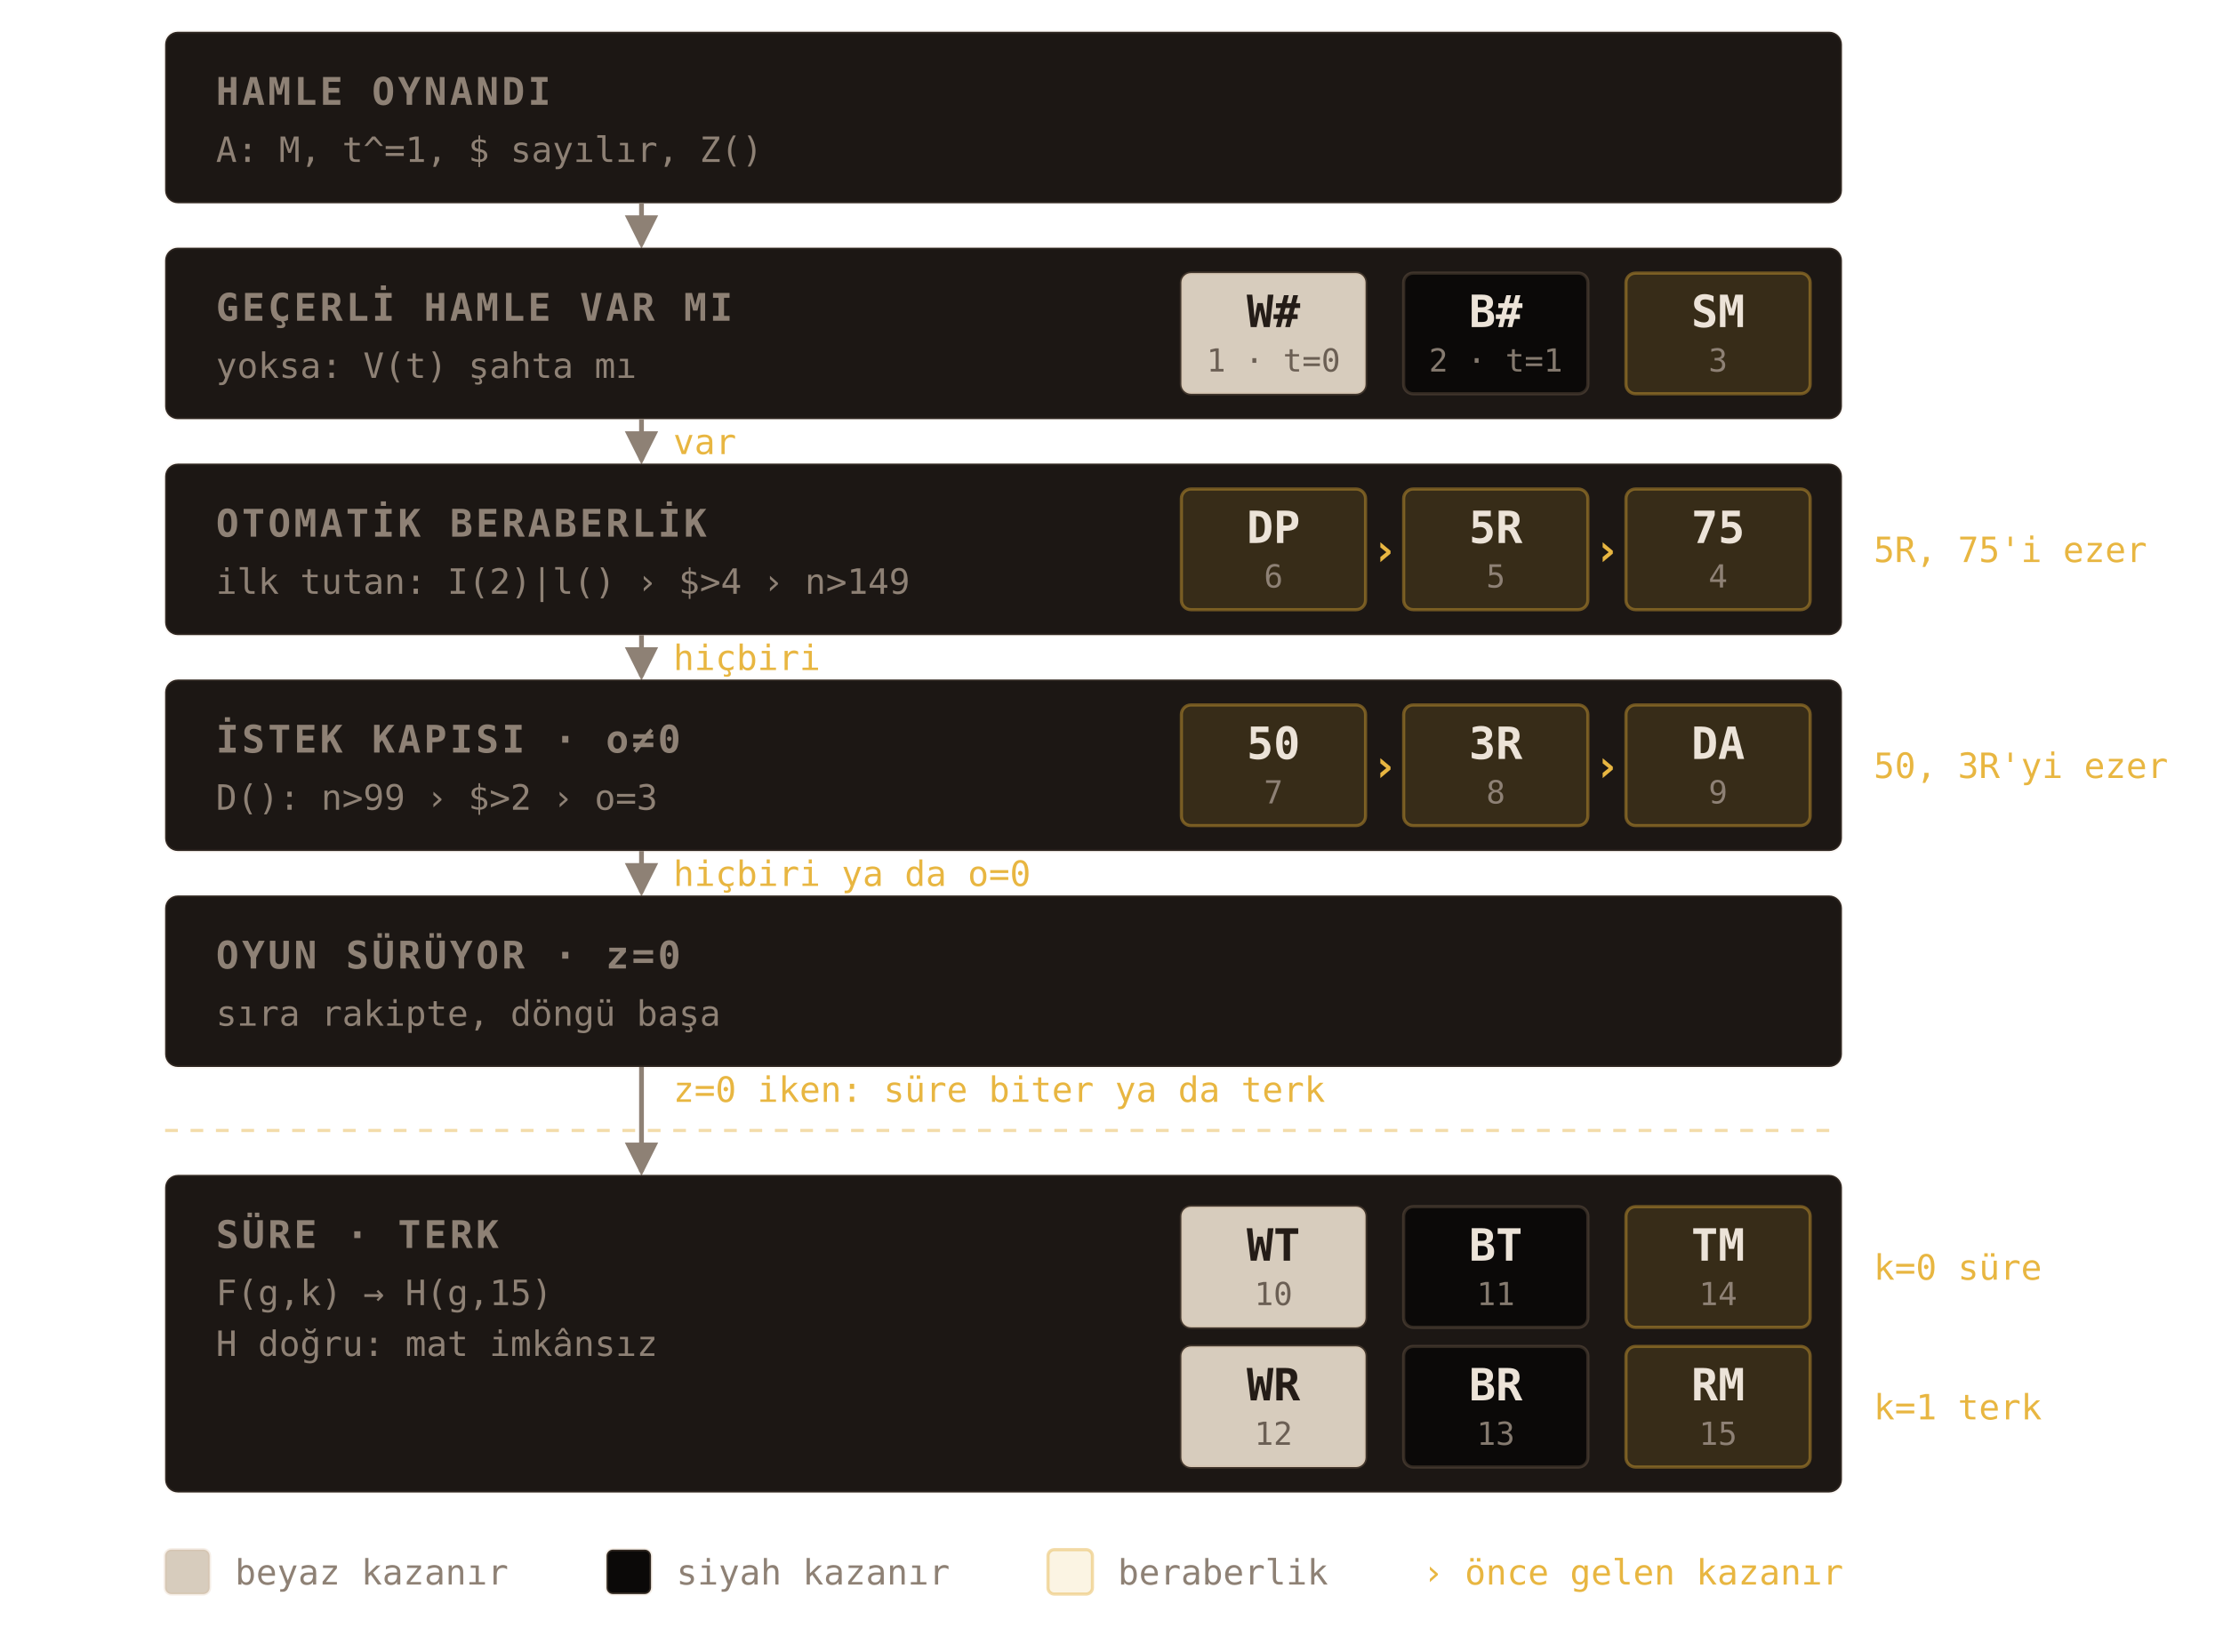
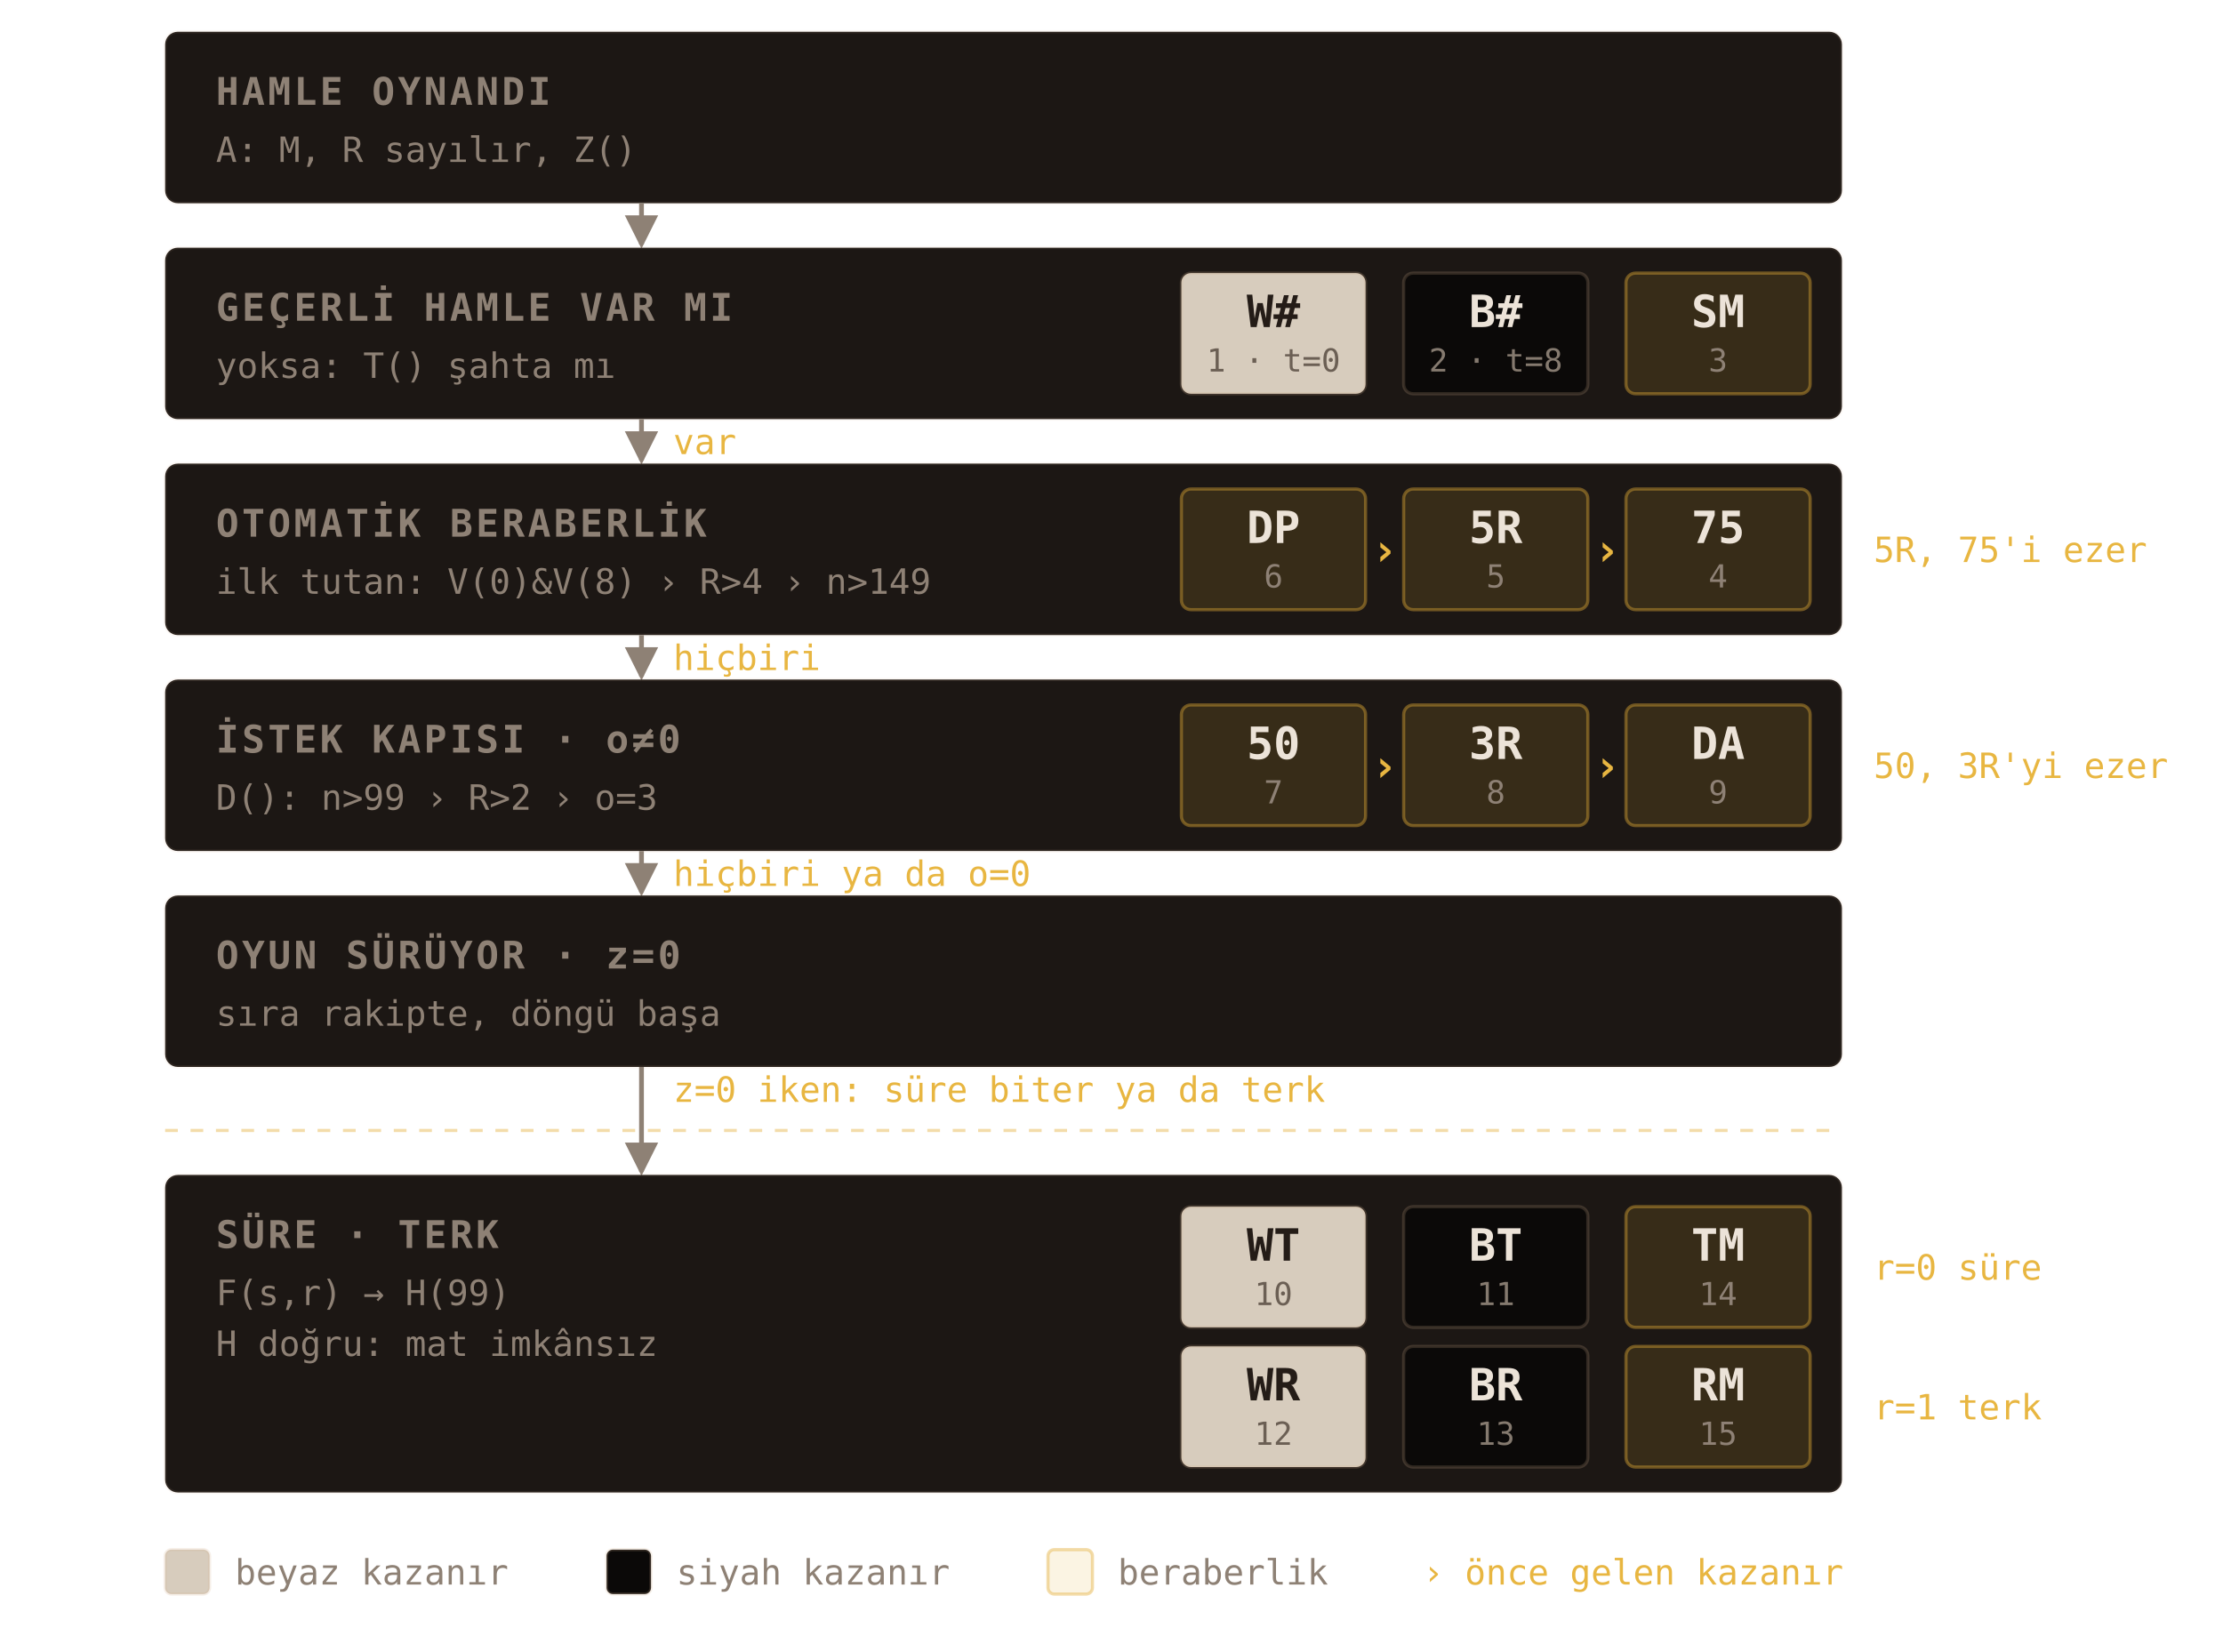
<svg xmlns="http://www.w3.org/2000/svg" viewBox="0 0 700 520" width="700" height="520" role="img" aria-label="Bitişlerin boru hattı: hamleden sonra geçerli hamle sorusu, otomatik beraberlikler ve istek kapısı; oyun sürerken süre ve terk kolu">
  <style>
.fl-bd{fill:#1c1714;stroke:rgba(214,178,140,.10);stroke-width:1}
.fl-dv{fill:none;stroke:rgba(227,173,53,.42);stroke-width:1;stroke-dasharray:4 4}
.fl-lb{font:600 12px ui-monospace,'SF Mono',Menlo,Consolas,monospace;fill:#8e8175;letter-spacing:.08em}
.fl-sb{font:400 11px ui-monospace,'SF Mono',Menlo,Consolas,monospace;fill:#8e8175}
.fl-ar{fill:none;stroke:#8e8175;stroke-width:1.5}
.fl-nt{font:400 11px ui-monospace,'SF Mono',Menlo,Consolas,monospace;fill:#e8b641}
.fl-sp{font:700 14px ui-monospace,'SF Mono',Menlo,Consolas,monospace;fill:#e8b641}
.fl-w{fill:#d7ccbd;stroke:rgba(214,178,140,.20);stroke-width:1} .fl-wt{font:700 14px ui-monospace,'SF Mono',Menlo,Consolas,monospace;fill:#241c17} .fl-wn{font:400 10px ui-monospace,'SF Mono',Menlo,Consolas,monospace;fill:#6b5f54}
.fl-b{fill:#0b0908;stroke:rgba(214,178,140,.20);stroke-width:1} .fl-bt{font:700 14px ui-monospace,'SF Mono',Menlo,Consolas,monospace;fill:#ece3d8} .fl-bn{font:400 10px ui-monospace,'SF Mono',Menlo,Consolas,monospace;fill:#857a6f}
.fl-d{fill:rgba(227,173,53,.14);stroke:rgba(227,173,53,.42);stroke-width:1} .fl-dt{font:700 14px ui-monospace,'SF Mono',Menlo,Consolas,monospace;fill:#ece3d8} .fl-dn{font:400 10px ui-monospace,'SF Mono',Menlo,Consolas,monospace;fill:#8e8175}
</style>
  <defs>
    <marker id="fl-h" viewBox="0 0 8 8" refX="7" refY="4" markerWidth="7" markerHeight="7" orient="auto">
      <path d="M0 0 8 4 0 8z" fill="#8e8175" />
    </marker>
  </defs>
  <rect class="fl-bd" x="52" y="10" width="528" height="54" rx="4" />
  <text class="fl-lb" x="68" y="33">HAMLE OYNANDI</text>
-   <text class="fl-sb" x="68" y="51">A: M, t^=1, $ sayılır, Z()</text>
+   <text class="fl-sb" x="68" y="51">A: M, R sayılır, Z()</text>
  <path class="fl-ar" d="M202 64 202 77" marker-end="url(#fl-h)" />
  <rect class="fl-bd" x="52" y="78" width="528" height="54" rx="4" />
  <text class="fl-lb" x="68" y="101">GEÇERLİ HAMLE VAR MI</text>
-   <text class="fl-sb" x="68" y="119">yoksa: V(t) şahta mı</text>
+   <text class="fl-sb" x="68" y="119">yoksa: T() şahta mı</text>
  <rect class="fl-w" x="372" y="86" width="58" height="38" rx="3" />
  <text class="fl-wt" x="401" y="103" text-anchor="middle">W#</text>
  <text class="fl-wn" x="401" y="117" text-anchor="middle">1 · t=0</text>
  <rect class="fl-b" x="442" y="86" width="58" height="38" rx="3" />
  <text class="fl-bt" x="471" y="103" text-anchor="middle">B#</text>
-   <text class="fl-bn" x="471" y="117" text-anchor="middle">2 · t=1</text>
+   <text class="fl-bn" x="471" y="117" text-anchor="middle">2 · t=8</text>
  <rect class="fl-d" x="512" y="86" width="58" height="38" rx="3" />
  <text class="fl-dt" x="541" y="103" text-anchor="middle">SM</text>
  <text class="fl-dn" x="541" y="117" text-anchor="middle">3</text>
  <path class="fl-ar" d="M202 132 202 145" marker-end="url(#fl-h)" />
  <text class="fl-nt" x="212" y="143">var</text>
  <rect class="fl-bd" x="52" y="146" width="528" height="54" rx="4" />
  <text class="fl-lb" x="68" y="169">OTOMATİK BERABERLİK</text>
-   <text class="fl-sb" x="68" y="187">ilk tutan: I(2)|l() › $&gt;4 › n&gt;149</text>
+   <text class="fl-sb" x="68" y="187">ilk tutan: V(0)&amp;V(8) › R&gt;4 › n&gt;149</text>
  <rect class="fl-d" x="372" y="154" width="58" height="38" rx="3" />
  <text class="fl-dt" x="401" y="171" text-anchor="middle">DP</text>
  <text class="fl-dn" x="401" y="185" text-anchor="middle">6</text>
  <rect class="fl-d" x="442" y="154" width="58" height="38" rx="3" />
  <text class="fl-dt" x="471" y="171" text-anchor="middle">5R</text>
  <text class="fl-dn" x="471" y="185" text-anchor="middle">5</text>
  <rect class="fl-d" x="512" y="154" width="58" height="38" rx="3" />
  <text class="fl-dt" x="541" y="171" text-anchor="middle">75</text>
  <text class="fl-dn" x="541" y="185" text-anchor="middle">4</text>
  <text class="fl-sp" x="436" y="178" text-anchor="middle">›</text>
  <text class="fl-sp" x="506" y="178" text-anchor="middle">›</text>
  <text class="fl-nt" x="590" y="177">5R, 75'i ezer</text>
  <path class="fl-ar" d="M202 200 202 213" marker-end="url(#fl-h)" />
  <text class="fl-nt" x="212" y="211">hiçbiri</text>
  <rect class="fl-bd" x="52" y="214" width="528" height="54" rx="4" />
  <text class="fl-lb" x="68" y="237">İSTEK KAPISI · o≠0</text>
-   <text class="fl-sb" x="68" y="255">D(): n&gt;99 › $&gt;2 › o=3</text>
+   <text class="fl-sb" x="68" y="255">D(): n&gt;99 › R&gt;2 › o=3</text>
  <rect class="fl-d" x="372" y="222" width="58" height="38" rx="3" />
  <text class="fl-dt" x="401" y="239" text-anchor="middle">50</text>
  <text class="fl-dn" x="401" y="253" text-anchor="middle">7</text>
  <rect class="fl-d" x="442" y="222" width="58" height="38" rx="3" />
  <text class="fl-dt" x="471" y="239" text-anchor="middle">3R</text>
  <text class="fl-dn" x="471" y="253" text-anchor="middle">8</text>
  <rect class="fl-d" x="512" y="222" width="58" height="38" rx="3" />
  <text class="fl-dt" x="541" y="239" text-anchor="middle">DA</text>
  <text class="fl-dn" x="541" y="253" text-anchor="middle">9</text>
  <text class="fl-sp" x="436" y="246" text-anchor="middle">›</text>
  <text class="fl-sp" x="506" y="246" text-anchor="middle">›</text>
  <text class="fl-nt" x="590" y="245">50, 3R'yi ezer</text>
  <path class="fl-ar" d="M202 268 202 281" marker-end="url(#fl-h)" />
  <text class="fl-nt" x="212" y="279">hiçbiri ya da o=0</text>
  <rect class="fl-bd" x="52" y="282" width="528" height="54" rx="4" />
  <text class="fl-lb" x="68" y="305">OYUN SÜRÜYOR · z=0</text>
  <text class="fl-sb" x="68" y="323">sıra rakipte, döngü başa</text>
  <path class="fl-dv" d="M52 356 580 356" />
  <path class="fl-ar" d="M202 336 202 369" marker-end="url(#fl-h)" />
  <text class="fl-nt" x="212" y="347">z=0 iken: süre biter ya da terk</text>
  <rect class="fl-bd" x="52" y="370" width="528" height="100" rx="4" />
  <text class="fl-lb" x="68" y="393">SÜRE · TERK</text>
-   <text class="fl-sb" x="68" y="411">F(g,k) → H(g,15)</text>
+   <text class="fl-sb" x="68" y="411">F(s,r) → H(99)</text>
  <text class="fl-sb" x="68" y="427">H doğru: mat imkânsız</text>
  <rect class="fl-w" x="372" y="380" width="58" height="38" rx="3" />
  <text class="fl-wt" x="401" y="397" text-anchor="middle">WT</text>
  <text class="fl-wn" x="401" y="411" text-anchor="middle">10</text>
  <rect class="fl-b" x="442" y="380" width="58" height="38" rx="3" />
  <text class="fl-bt" x="471" y="397" text-anchor="middle">BT</text>
  <text class="fl-bn" x="471" y="411" text-anchor="middle">11</text>
  <rect class="fl-d" x="512" y="380" width="58" height="38" rx="3" />
  <text class="fl-dt" x="541" y="397" text-anchor="middle">TM</text>
  <text class="fl-dn" x="541" y="411" text-anchor="middle">14</text>
  <rect class="fl-w" x="372" y="424" width="58" height="38" rx="3" />
  <text class="fl-wt" x="401" y="441" text-anchor="middle">WR</text>
  <text class="fl-wn" x="401" y="455" text-anchor="middle">12</text>
  <rect class="fl-b" x="442" y="424" width="58" height="38" rx="3" />
  <text class="fl-bt" x="471" y="441" text-anchor="middle">BR</text>
  <text class="fl-bn" x="471" y="455" text-anchor="middle">13</text>
  <rect class="fl-d" x="512" y="424" width="58" height="38" rx="3" />
  <text class="fl-dt" x="541" y="441" text-anchor="middle">RM</text>
  <text class="fl-dn" x="541" y="455" text-anchor="middle">15</text>
-   <text class="fl-nt" x="590" y="403">k=0 süre</text>
-   <text class="fl-nt" x="590" y="447">k=1 terk</text>
+   <text class="fl-nt" x="590" y="403">r=0 süre</text>
+   <text class="fl-nt" x="590" y="447">r=1 terk</text>
  <rect class="fl-w" x="52" y="488" width="14" height="14" rx="2" />
  <text class="fl-sb" x="74" y="499">beyaz kazanır</text>
  <rect class="fl-b" x="191" y="488" width="14" height="14" rx="2" />
  <text class="fl-sb" x="213" y="499">siyah kazanır</text>
  <rect class="fl-d" x="330" y="488" width="14" height="14" rx="2" />
  <text class="fl-sb" x="352" y="499">beraberlik</text>
  <text class="fl-nt" x="448" y="499">› önce gelen kazanır</text>
</svg>
